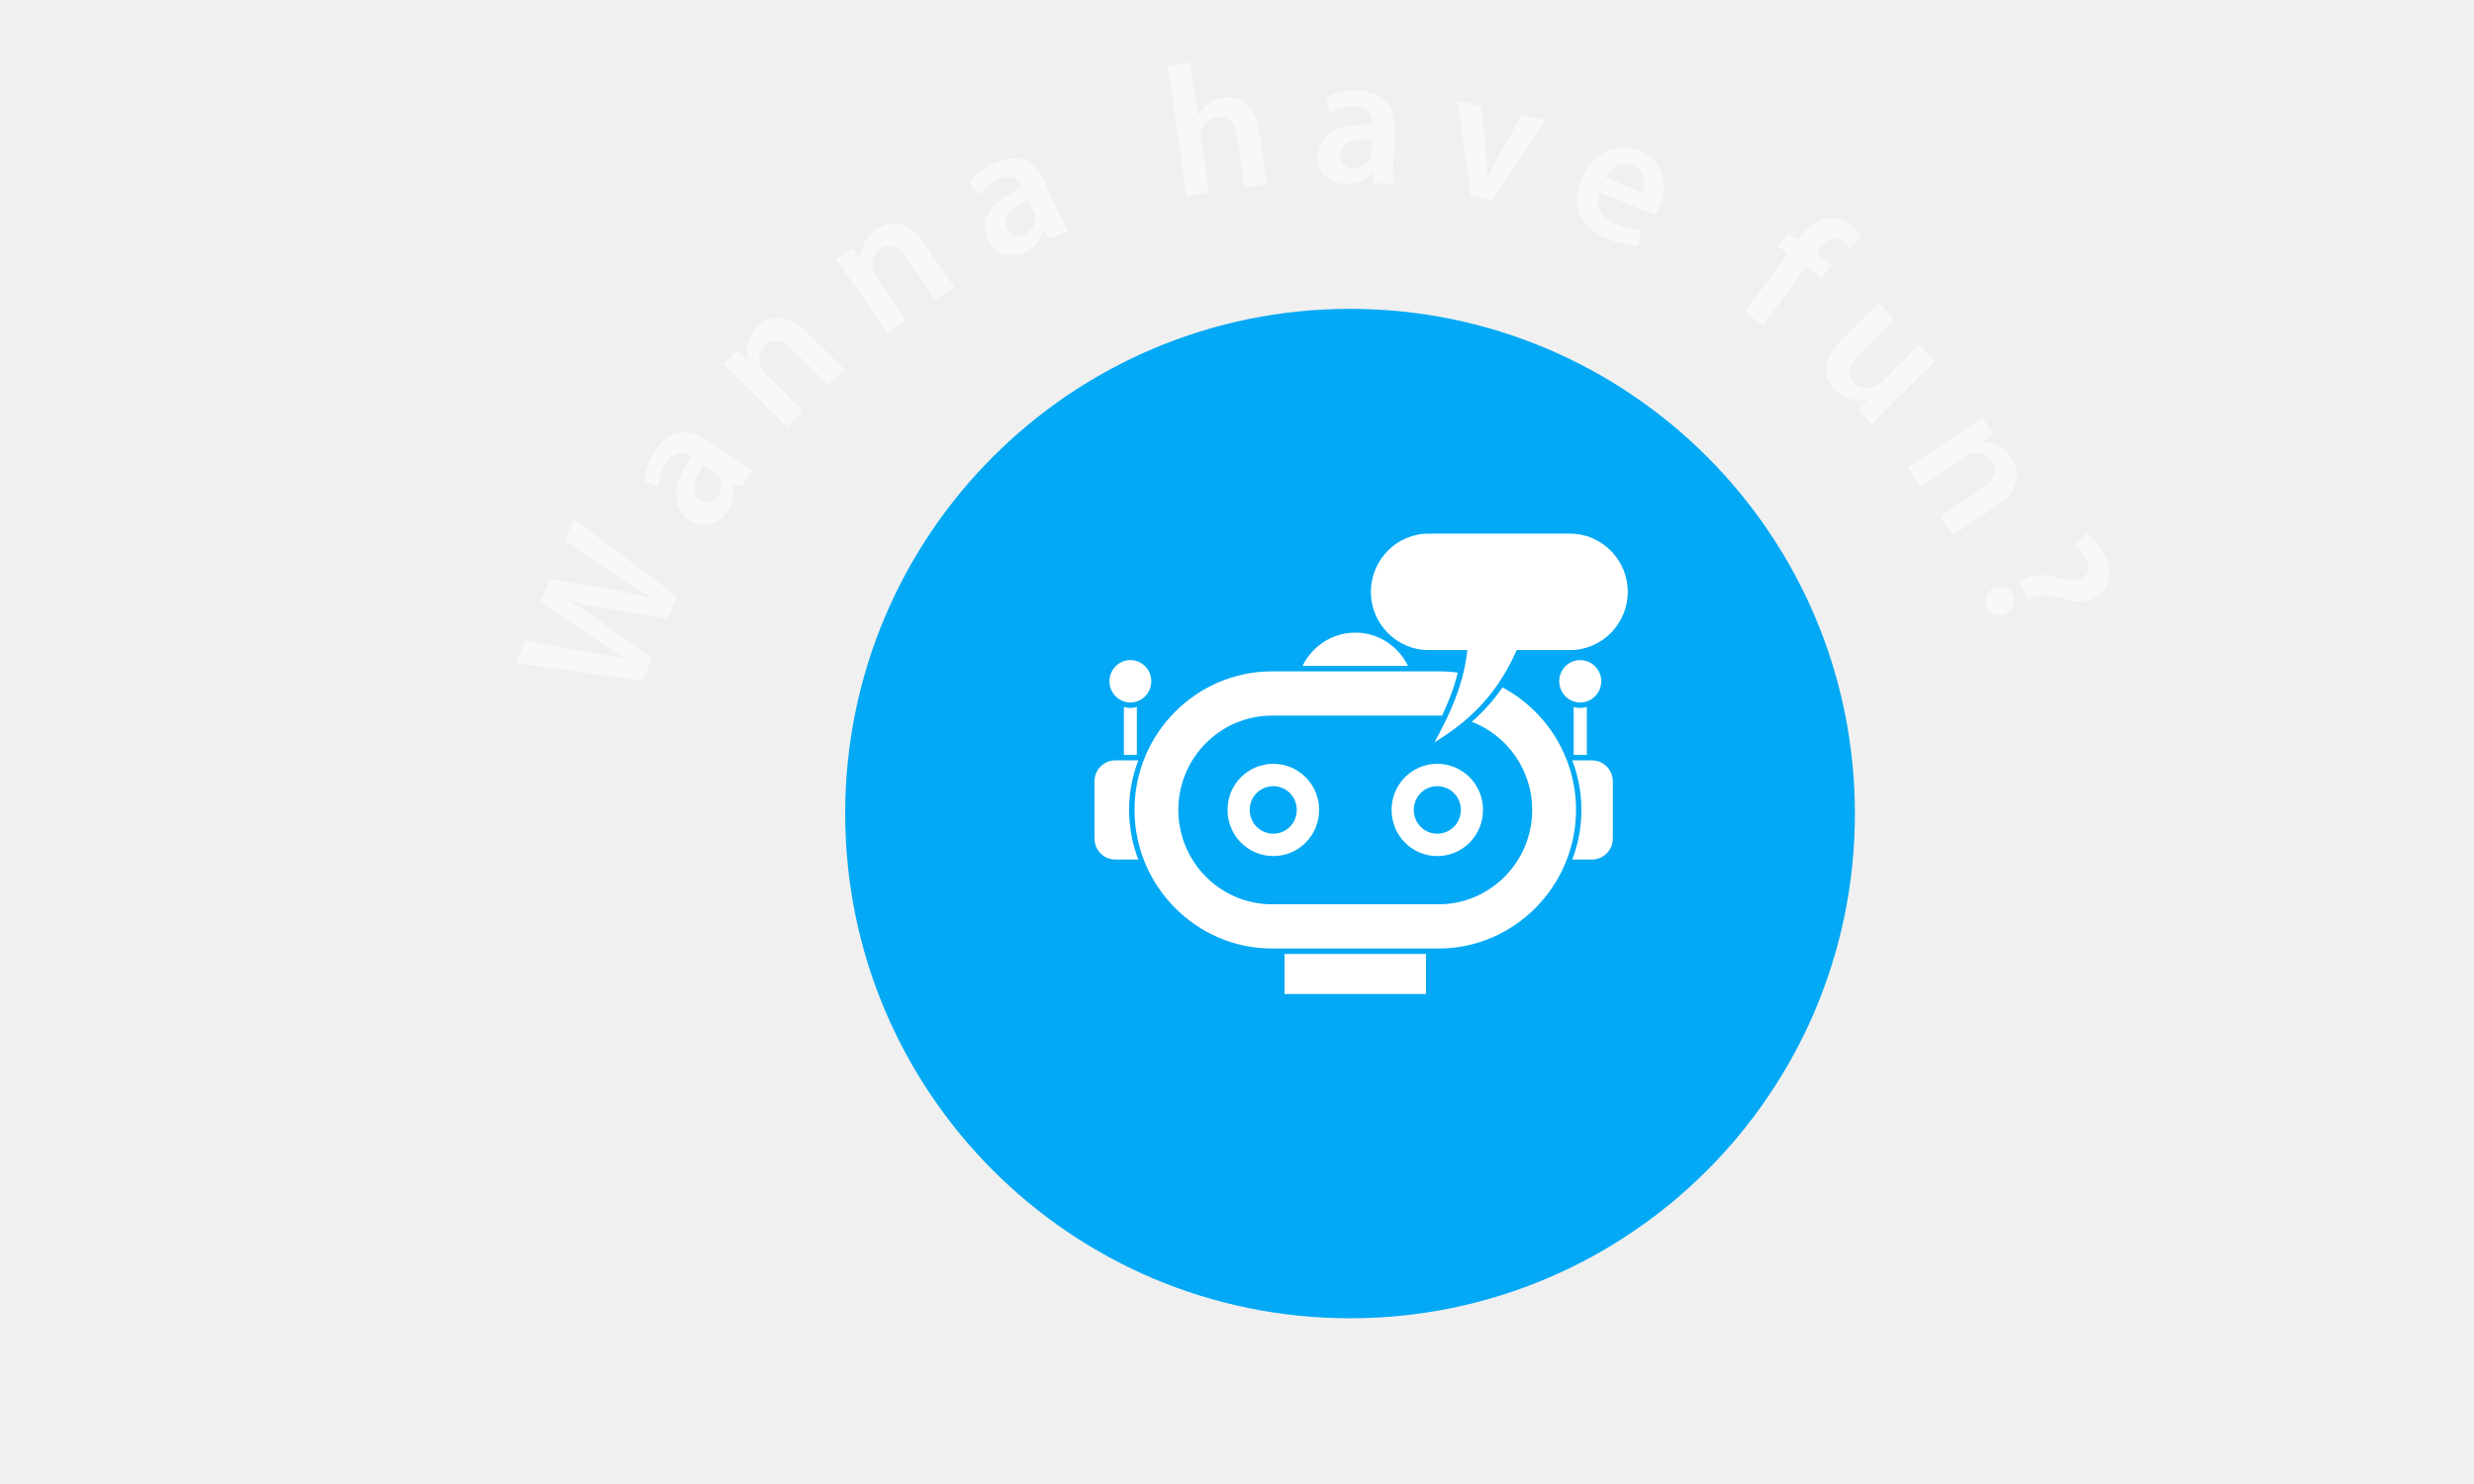
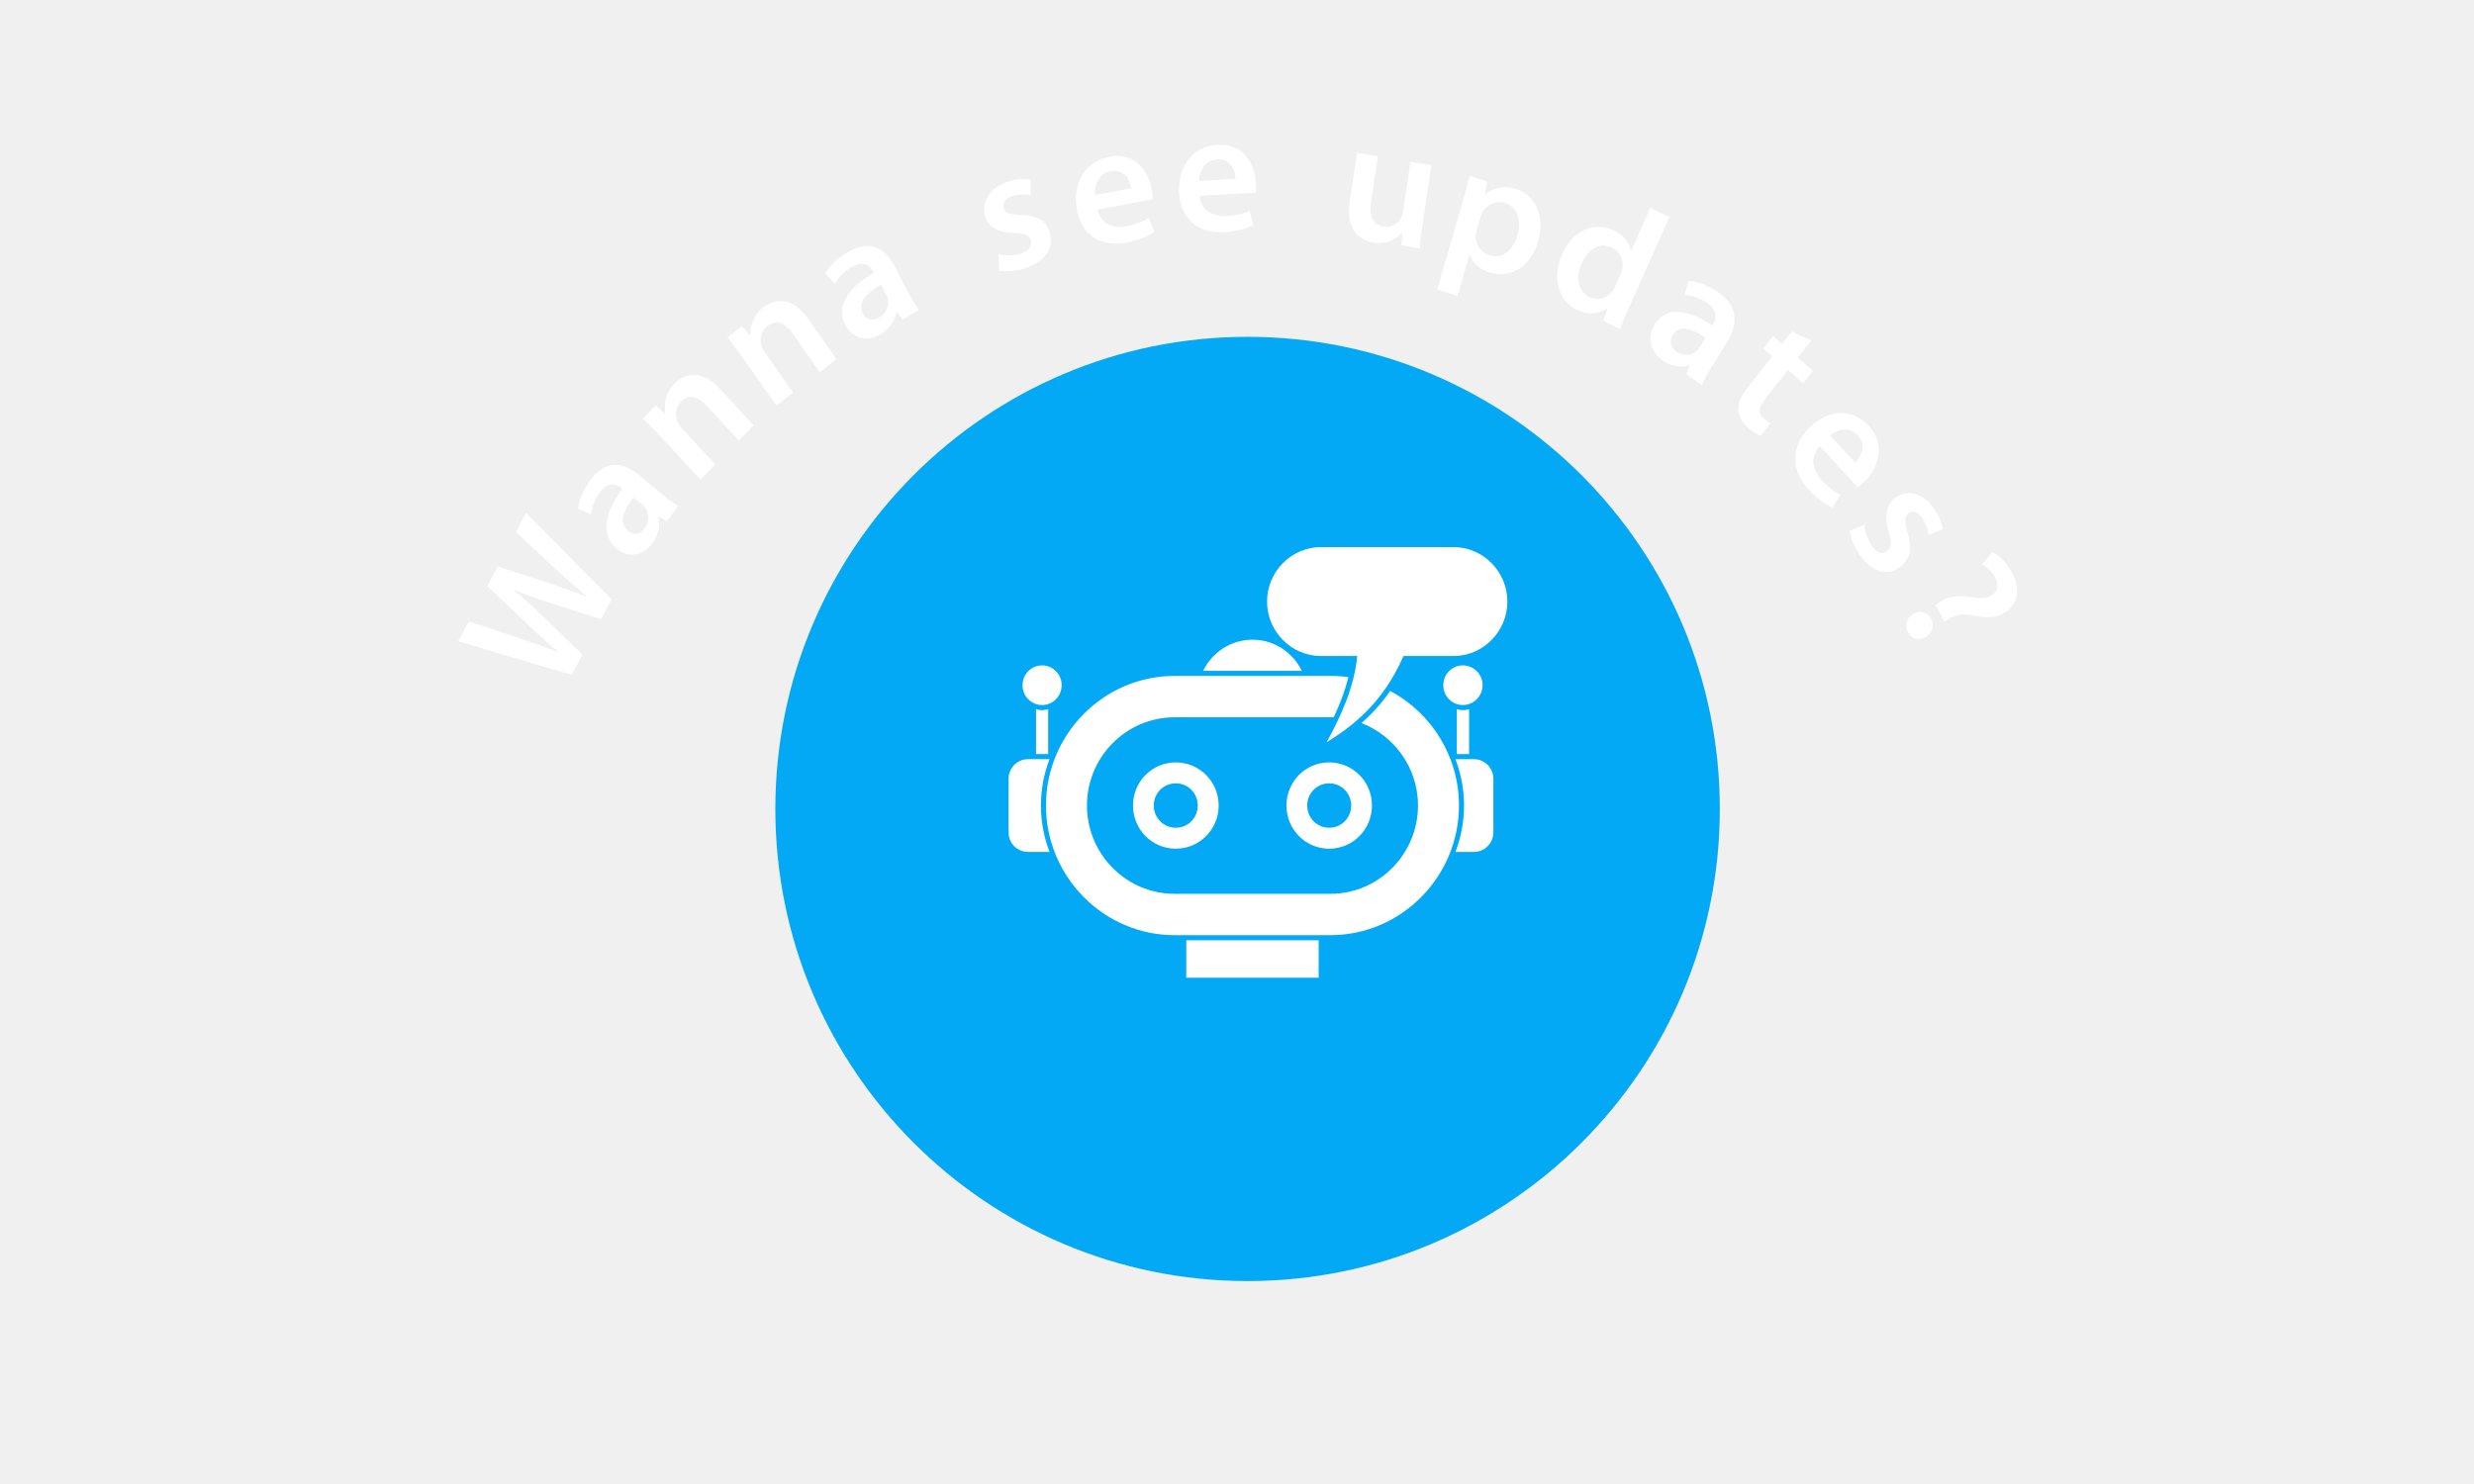
- <svg xmlns="http://www.w3.org/2000/svg" width="250" height="150" viewBox="0 0 324 197" fill="none">
+ <svg xmlns="http://www.w3.org/2000/svg" width="250" height="150" viewBox="0 0 351 197" fill="none">
+   <path d="M82.637 86.088L76.835 80.491C75.438 79.109 74.215 78.026 72.82 76.9L72.843 76.857C74.487 77.563 75.975 78.093 77.795 78.675L85.287 81.072L86.784 78.24L74.634 65.991L73.206 68.693L78.824 73.957C80.371 75.37 81.814 76.666 83.239 77.838L83.216 77.881C81.56 77.197 79.806 76.596 77.934 75.955L70.624 73.579L69.15 76.368L74.755 81.709C76.333 83.168 77.805 84.566 79.178 85.68L79.155 85.723C77.615 85.134 75.616 84.419 73.691 83.775L66.5 81.384L65.003 84.216L81.117 88.963L82.637 86.088Z" fill="white" />
+   <path d="M90.607 60.583C88.593 58.913 86.068 58.249 83.777 61.299C82.647 62.804 82.117 64.364 82.002 65.41L83.861 66.189C83.95 65.216 84.402 64.005 85.107 63.066C86.37 61.385 87.558 61.958 88.161 62.457L88.312 62.582C85.65 66.085 85.235 69.199 87.532 71.103C88.926 72.257 91.07 72.29 92.509 70.373C93.449 69.122 93.689 67.704 93.4 66.544L93.444 66.485L94.593 67.152L96.223 64.981C95.57 64.631 94.731 63.999 93.902 63.313L90.607 60.583ZM91.124 64.816C91.293 64.957 91.462 65.097 91.588 65.296C92.071 66.077 92.159 67.26 91.425 68.238C90.852 69.001 89.983 69.263 89.079 68.515C87.686 67.36 88.566 65.457 89.862 63.771L91.124 64.816Z" fill="white" />
+   <path d="M99.377 61.259L101.483 59.112L96.717 53.961C96.484 53.71 96.269 53.406 96.172 53.157C95.78 52.266 95.781 51.044 96.62 50.189C97.768 49.02 99.093 49.517 100.256 50.773L104.822 55.709L106.929 53.562L102.129 48.375C99.572 45.611 97.152 46.16 95.696 47.644C94.309 49.058 94.165 50.808 94.419 51.874L94.368 51.926L93.053 50.721L91.221 52.589C91.952 53.307 92.767 54.116 93.697 55.121L99.377 61.259Z" fill="white" />
+   <path d="M110.145 50.757L112.525 48.918L108.49 43.176C108.293 42.896 108.121 42.566 108.058 42.306C107.789 41.372 107.955 40.163 108.903 39.431C110.2 38.429 111.448 39.101 112.432 40.501L116.298 46.003L118.678 44.164L114.615 38.382C112.45 35.301 109.974 35.516 108.329 36.787C106.762 37.998 106.383 39.711 106.492 40.8L106.434 40.845L105.291 39.474L103.221 41.074C103.85 41.884 104.55 42.794 105.337 43.915L110.145 50.757Z" fill="white" />
+   <path d="M126.902 30.963C125.686 28.646 123.607 27.052 120.302 28.957C118.671 29.897 117.575 31.12 117.062 32.036L118.48 33.475C118.941 32.618 119.829 31.683 120.846 31.096C122.668 30.047 123.546 31.035 123.91 31.728L124.001 31.901C120.176 34.077 118.583 36.772 119.97 39.413C120.811 41.015 122.783 41.88 124.859 40.684C126.215 39.903 126.989 38.696 127.171 37.519L127.235 37.482L128.039 38.541L130.391 37.186C129.923 36.61 129.392 35.704 128.892 34.751L126.902 30.963ZM125.735 35.047C125.838 35.242 125.94 35.437 125.979 35.668C126.122 36.572 125.745 37.692 124.685 38.303C123.859 38.779 122.952 38.681 122.407 37.642C121.565 36.04 123.119 34.637 124.974 33.597L125.735 35.047Z" fill="white" />
+   <path d="M141.728 31.598C142.705 31.793 144.035 31.719 145.406 31.271C148.405 30.292 149.56 28.269 148.937 26.184C148.409 24.505 147.164 23.754 144.878 23.703C143.276 23.635 142.643 23.482 142.426 22.756C142.216 22.053 142.619 21.355 143.642 21.021C144.642 20.695 145.683 20.766 146.232 20.895L146.211 18.691C145.425 18.536 144.241 18.588 142.986 18.998C140.36 19.856 139.172 21.941 139.774 23.956C140.18 25.314 141.451 26.237 143.884 26.265C145.432 26.325 146.009 26.548 146.241 27.321C146.465 28.071 146.068 28.792 144.813 29.202C143.79 29.536 142.425 29.493 141.678 29.3L141.728 31.598Z" fill="white" />
+   <path d="M163.547 21.461C163.549 21.187 163.52 20.744 163.423 20.19C162.969 17.613 161.168 14.722 157.374 15.446C153.627 16.162 152.196 19.597 152.769 22.848C153.401 26.436 156.047 28.345 159.841 27.62C161.523 27.299 162.86 26.72 163.793 26.093L163.004 24.153C162.146 24.641 161.224 25.041 159.855 25.302C157.958 25.665 156.163 25.062 155.718 22.956L163.547 21.461ZM155.353 20.885C155.261 19.658 155.736 17.85 157.562 17.501C159.531 17.125 160.326 18.815 160.493 19.904L155.353 20.885Z" fill="white" />
+   <path d="M178.15 20.544C178.185 20.273 178.211 19.831 178.182 19.269C178.047 16.656 176.612 13.55 172.755 13.758C168.946 13.964 167.104 17.173 167.275 20.47C167.464 24.108 169.858 26.354 173.716 26.146C175.425 26.054 176.824 25.66 177.827 25.165L177.281 23.138C176.37 23.505 175.405 23.778 174.013 23.853C172.084 23.957 170.375 23.119 170.191 20.974L178.15 20.544ZM170.082 18.874C170.141 17.646 170.834 15.919 172.69 15.819C174.692 15.711 175.274 17.491 175.307 18.592L170.082 18.874Z" fill="white" />
+   <path d="M203.087 16.655L200.122 16.155L199.054 23.264C199.003 23.603 198.904 23.933 198.747 24.155C198.341 24.88 197.446 25.572 196.241 25.369C194.673 25.104 194.235 23.741 194.53 21.782L195.492 15.375L192.526 14.875L191.488 21.79C190.91 25.635 192.67 27.246 194.792 27.604C196.914 27.961 198.253 26.948 198.883 26.211L198.955 26.223L198.835 28.012L201.415 28.447C201.512 27.472 201.638 26.303 201.849 24.901L203.087 16.655Z" fill="white" />
+   <path d="M203.917 34.281L206.779 35.205L208.498 29.287L208.544 29.302C208.86 30.406 209.869 31.399 211.289 31.858C213.872 32.691 217.034 31.529 218.234 27.396C219.271 23.827 217.761 20.875 215.155 20.033C213.433 19.477 211.896 19.777 210.683 20.798L210.636 20.783L211.008 18.977L208.495 18.166C208.228 19.261 207.92 20.497 207.483 22L203.917 34.281ZM210.032 24.004C210.1 23.769 210.222 23.526 210.336 23.306C211.007 22.136 212.353 21.62 213.54 22.003C215.378 22.596 215.878 24.556 215.292 26.575C214.637 28.829 213.123 30.01 211.308 29.424C210.075 29.026 209.32 27.858 209.358 26.586C209.387 26.313 209.439 26.047 209.52 25.765L210.032 24.004Z" fill="white" />
+   <path d="M234.153 22.68L231.407 28.818L231.363 28.796C231.241 27.754 230.459 26.63 228.991 25.903C226.427 24.633 223.224 25.691 221.618 29.34C220.12 32.688 221.147 35.896 223.711 37.166C225.245 37.926 226.877 37.807 228.052 36.917L228.095 36.939L227.458 38.722L229.846 39.905C230.132 39.147 230.627 37.92 231.127 36.804L236.848 24.015L234.153 22.68ZM229.17 33.817C229.041 34.108 228.899 34.365 228.723 34.578C227.931 35.63 226.628 35.912 225.532 35.369C223.823 34.522 223.508 32.594 224.407 30.585C225.305 28.576 226.968 27.492 228.699 28.349C229.926 28.957 230.392 30.25 230.163 31.419C230.107 31.664 229.999 31.965 229.899 32.188L229.17 33.817Z" fill="white" />
+   <path d="M245.076 41.661C246.45 39.435 246.813 36.755 243.662 34.606C242.107 33.545 240.564 33.114 239.554 33.075L239.011 35.07C239.948 35.088 241.15 35.465 242.12 36.126C243.857 37.311 243.439 38.593 243.028 39.259L242.925 39.425C239.302 36.924 236.291 36.733 234.723 39.271C233.773 40.811 233.971 43.046 235.951 44.396C237.244 45.278 238.621 45.419 239.695 45.028L239.755 45.069L239.244 46.317L241.486 47.846C241.75 47.139 242.262 46.217 242.827 45.302L245.076 41.661ZM241.097 42.525C240.981 42.712 240.866 42.899 240.69 43.045C239.997 43.608 238.879 43.792 237.869 43.103C237.082 42.565 236.738 41.681 237.355 40.682C238.305 39.142 240.213 39.911 241.958 41.131L241.097 42.525Z" fill="white" />
+   <path d="M254.199 40.246L252.824 41.995L251.549 40.89L250.159 42.659L251.434 43.764L247.974 48.167C247.008 49.397 246.549 50.454 246.625 51.425C246.673 52.274 247.13 53.155 247.98 53.892C248.682 54.5 249.382 54.913 249.82 55.067L251.189 53.247C250.869 53.1 250.633 52.927 250.226 52.575C249.358 51.822 249.515 50.989 250.422 49.835L253.67 45.702L255.832 47.575L257.222 45.807L255.06 43.933L256.949 41.53L254.199 40.246Z" fill="white" />
+   <path d="M263.564 62.366C263.786 62.211 264.129 61.934 264.525 61.534C266.365 59.675 267.741 56.478 265.129 53.632C262.55 50.821 259.01 51.551 256.688 53.897C254.126 56.487 253.995 59.849 256.607 62.695C257.764 63.956 258.947 64.775 259.951 65.219L261.098 63.435C260.246 62.976 259.43 62.412 258.488 61.385C257.182 59.962 256.711 58.076 258.175 56.493L263.564 62.366ZM259.654 54.998C260.597 54.219 262.312 53.596 263.569 54.965C264.924 56.443 263.982 58.089 263.192 58.853L259.654 54.998Z" fill="white" />
+   <path d="M262.428 68.543C262.557 69.561 263.044 70.826 263.885 71.998C265.724 74.561 267.936 74.962 269.645 73.614C271.013 72.503 271.306 71.027 270.632 68.79C270.19 67.209 270.131 66.54 270.726 66.071C271.302 65.617 272.066 65.76 272.693 66.634C273.306 67.488 273.57 68.525 273.624 69.105L275.631 68.298C275.525 67.48 275.105 66.349 274.335 65.277C272.724 63.032 270.445 62.621 268.794 63.924C267.681 64.802 267.239 66.365 267.979 68.737C268.412 70.262 268.39 70.901 267.756 71.401C267.142 71.886 266.358 71.758 265.589 70.685C264.961 69.811 264.571 68.47 264.512 67.676L262.428 68.543Z" fill="white" />
+   <path d="M275.902 81.399L276.36 81.117C277.336 80.459 278.369 80.254 279.805 80.518C281.34 80.808 282.874 81.097 284.394 80.162C286.061 79.137 286.879 76.999 285.397 74.354C284.632 72.988 283.576 72.003 282.667 71.53L281.192 73.297C281.887 73.587 282.594 74.299 283.012 75.046C283.661 76.253 283.4 77.188 282.526 77.726C281.713 78.226 280.674 78.119 279.261 77.898C277.533 77.613 276.173 77.933 275.129 78.719L274.599 79.073L275.902 81.399ZM270.689 82.941C271.251 83.944 272.317 84.148 273.234 83.585C274.18 82.974 274.488 81.924 273.95 80.964C273.424 80.025 272.375 79.753 271.417 80.342C270.501 80.906 270.163 82.003 270.689 82.941Z" fill="white" />
  <circle cx="177" cy="108" r="67" fill="#03A9F4" />
  <path d="M177.709 83.98C174.623 83.98 171.967 85.791 170.698 88.4H184.695C183.427 85.791 180.772 83.98 177.709 83.98Z" fill="white" />
  <path d="M206.682 93.834V100.212H208.429V93.834C208.142 93.931 207.855 93.98 207.543 93.98C207.233 93.98 206.946 93.931 206.682 93.834Z" fill="white" />
  <path d="M188.571 104.366C190.317 104.366 191.705 105.768 191.705 107.506C191.705 109.27 190.317 110.671 188.571 110.671C186.847 110.671 185.46 109.27 185.46 107.506C185.46 105.768 186.847 104.366 188.571 104.366ZM182.517 107.506C182.517 110.913 185.22 113.642 188.571 113.642C191.943 113.642 194.647 110.913 194.647 107.506C194.647 104.125 191.943 101.396 188.571 101.396C185.22 101.396 182.517 104.125 182.517 107.506Z" fill="white" />
  <path d="M187.422 86.299H192.566C192.112 90.743 190.317 94.704 188.212 98.546C191.537 96.444 196.036 93.327 199.122 86.299H206.204C210.414 86.299 213.86 82.82 213.86 78.569C213.86 74.318 210.414 70.839 206.204 70.839H187.422C183.211 70.839 179.766 74.318 179.766 78.569C179.766 82.82 183.211 86.299 187.422 86.299Z" fill="white" />
  <path d="M210.343 90.428C210.343 88.883 209.075 87.627 207.543 87.627C206.012 87.627 204.768 88.883 204.768 90.428C204.768 91.999 206.012 93.255 207.543 93.255C209.075 93.255 210.343 91.999 210.343 90.428Z" fill="white" />
  <path d="M148.902 100.937H145.84C144.309 100.937 143.088 102.193 143.088 103.715V111.324C143.088 112.845 144.309 114.101 145.84 114.101H148.902C148.113 112.047 147.682 109.825 147.682 107.506C147.682 105.212 148.113 102.99 148.902 100.937Z" fill="white" />
  <path d="M147.849 93.255C149.381 93.255 150.624 91.999 150.624 90.428C150.624 88.883 149.381 87.627 147.849 87.627C146.318 87.627 145.074 88.883 145.074 90.428C145.074 91.999 146.318 93.255 147.849 93.255Z" fill="white" />
  <path d="M209.122 100.937H206.491C207.28 102.99 207.711 105.212 207.711 107.506C207.711 109.825 207.28 112.047 206.491 114.101H209.122C210.63 114.101 211.874 112.845 211.874 111.324V103.715C211.874 102.193 210.63 100.937 209.122 100.937Z" fill="white" />
  <path d="M168.306 131.952H187.087V126.638H168.306V131.952Z" fill="white" />
  <path d="M197.231 91.25C196.059 92.965 194.719 94.439 193.164 95.815C197.83 97.603 201.179 102.193 201.179 107.506C201.179 114.415 195.605 120.043 188.762 120.043H166.631C159.788 120.043 154.213 114.415 154.213 107.506C154.213 100.622 159.788 94.994 166.631 94.994H188.762C188.929 94.994 189.073 94.994 189.217 94.994C190.078 93.159 190.82 91.274 191.298 89.294C190.484 89.173 189.623 89.124 188.762 89.124H166.631C156.606 89.124 148.399 97.386 148.399 107.506C148.399 117.627 156.606 125.913 166.631 125.913H188.762C198.787 125.913 206.993 117.627 206.993 107.506C206.993 100.478 203.022 94.343 197.231 91.25Z" fill="white" />
  <path d="M146.988 93.834V100.212H148.71V93.834C148.448 93.931 148.16 93.98 147.849 93.98C147.539 93.98 147.251 93.931 146.988 93.834Z" fill="white" />
  <path d="M169.933 107.506C169.933 109.27 168.545 110.671 166.823 110.671C165.076 110.671 163.689 109.27 163.689 107.506C163.689 105.768 165.076 104.366 166.823 104.366C168.545 104.366 169.933 105.768 169.933 107.506ZM160.746 107.506C160.746 110.913 163.448 113.642 166.823 113.642C170.172 113.642 172.899 110.913 172.899 107.506C172.899 104.125 170.172 101.396 166.823 101.396C163.448 101.396 160.746 104.125 160.746 107.506Z" fill="white" />
-   <path d="M84.341 87.365L77.846 82.726C76.277 81.575 74.918 80.692 73.382 79.791L73.4 79.745C75.14 80.201 76.702 80.507 78.605 80.817L86.44 82.094L87.625 79.118L73.959 68.888L72.828 71.728L79.102 76.067C80.824 77.227 82.429 78.287 84.001 79.229L83.983 79.274C82.234 78.841 80.395 78.503 78.433 78.143L70.784 76.862L69.618 79.792L75.886 84.209C77.645 85.41 79.291 86.565 80.805 87.457L80.787 87.502C79.165 87.146 77.066 86.732 75.05 86.376L67.519 85.063L66.335 88.039L83.139 90.386L84.341 87.365Z" fill="#F8F8F8" />
-   <path d="M91.772 58.52C89.608 57.05 86.987 56.6 84.844 59.755C83.786 61.313 83.345 62.876 83.295 63.906L85.243 64.52C85.272 63.564 85.655 62.346 86.315 61.376C87.496 59.636 88.747 60.101 89.394 60.541L89.556 60.651C87.063 64.278 86.84 67.348 89.307 69.024C90.804 70.041 92.996 69.904 94.342 67.922C95.222 66.627 95.376 65.225 95.006 64.116L95.047 64.055L96.263 64.615L97.788 62.37C97.099 62.079 96.202 61.529 95.312 60.925L91.772 58.52ZM92.571 62.61C92.753 62.733 92.935 62.857 93.076 63.041C93.619 63.765 93.785 64.913 93.098 65.924C92.562 66.713 91.691 67.038 90.72 66.378C89.224 65.361 90 63.435 91.216 61.689L92.571 62.61Z" fill="#F8F8F8" />
-   <path d="M102.325 56.692L104.438 54.551L99.443 49.622C99.2 49.381 98.973 49.089 98.868 48.848C98.447 47.986 98.422 46.793 99.263 45.94C100.414 44.774 101.783 45.232 103.001 46.434L107.787 51.158L109.9 49.017L104.87 44.053C102.19 41.408 99.722 41.995 98.262 43.474C96.87 44.884 96.76 46.596 97.044 47.632L96.993 47.684L95.619 46.535L93.781 48.397C94.546 49.083 95.399 49.856 96.373 50.818L102.325 56.692Z" fill="#F8F8F8" />
-   <path d="M115.581 44.199L118.06 42.496L114.086 36.712C113.893 36.43 113.725 36.1 113.667 35.843C113.417 34.917 113.618 33.741 114.605 33.062C115.956 32.135 117.214 32.843 118.183 34.254L121.99 39.797L124.469 38.094L120.468 32.269C118.336 29.165 115.801 29.275 114.088 30.452C112.455 31.573 112.024 33.234 112.106 34.304L112.046 34.346L110.914 32.958L108.758 34.439C109.38 35.258 110.071 36.178 110.846 37.306L115.581 44.199Z" fill="#F8F8F8" />
-   <path d="M136.51 24.185C135.444 21.796 133.453 20.033 129.969 21.588C128.25 22.355 127.053 23.452 126.468 24.302L127.801 25.849C128.329 25.051 129.296 24.218 130.367 23.74C132.288 22.883 133.106 23.937 133.425 24.651L133.505 24.83C129.475 26.601 127.669 29.094 128.885 31.818C129.622 33.471 131.558 34.508 133.746 33.532C135.175 32.894 136.045 31.783 136.314 30.645L136.381 30.615L137.12 31.731L139.599 30.625C139.166 30.015 138.693 29.075 138.254 28.093L136.51 24.185ZM135.037 28.082C135.126 28.283 135.216 28.484 135.239 28.715C135.319 29.616 134.857 30.68 133.74 31.178C132.869 31.567 131.958 31.384 131.48 30.312C130.742 28.66 132.416 27.431 134.369 26.586L135.037 28.082Z" fill="#F8F8F8" />
-   <path d="M155.282 25.939L158.259 25.512L157.245 18.445C157.2 18.13 157.179 17.812 157.237 17.532C157.448 16.587 158.159 15.695 159.321 15.528C160.967 15.292 161.784 16.509 162.027 18.203L162.979 24.835L165.956 24.407L164.959 17.461C164.417 13.685 162.12 12.656 160.111 12.944C159.361 13.052 158.687 13.347 158.13 13.772C157.571 14.174 157.128 14.707 156.845 15.315L156.797 15.322L155.793 8.327L152.816 8.755L155.282 25.939Z" fill="#F8F8F8" />
-   <path d="M182.916 17.279C183.019 14.665 182.016 12.202 178.204 12.051C176.323 11.977 174.763 12.429 173.862 12.931L174.371 14.909C175.198 14.428 176.434 14.11 177.607 14.157C179.708 14.24 179.974 15.547 179.943 16.329L179.936 16.525C175.539 16.326 172.815 17.76 172.696 20.741C172.625 22.549 173.9 24.337 176.294 24.431C177.858 24.493 179.13 23.883 179.875 22.983L179.949 22.986L180.116 24.314L182.828 24.421C182.711 23.682 182.704 22.63 182.746 21.555L182.916 17.279ZM179.867 20.119C179.858 20.339 179.849 20.559 179.767 20.776C179.44 21.619 178.554 22.367 177.332 22.319C176.379 22.281 175.643 21.714 175.69 20.541C175.761 18.733 177.807 18.373 179.931 18.482L179.867 20.119Z" fill="#F8F8F8" />
-   <path d="M191.256 13.39L193.054 25.966L195.945 26.593L202.917 15.922L199.834 15.252L196.689 20.75C196.15 21.734 195.69 22.585 195.267 23.494L195.195 23.478C195.188 22.476 195.151 21.492 195.04 20.392L194.434 14.08L191.256 13.39Z" fill="#F8F8F8" />
-   <path d="M217.499 28.534C217.646 28.303 217.858 27.914 218.071 27.393C219.061 24.972 219.086 21.548 215.51 20.086C211.979 18.643 208.948 20.759 207.699 23.814C206.321 27.187 207.528 30.243 211.104 31.704C212.689 32.352 214.122 32.595 215.239 32.576L215.609 30.508C214.628 30.451 213.64 30.284 212.35 29.757C210.561 29.026 209.374 27.537 210.12 25.517L217.499 28.534ZM210.916 23.571C211.492 22.485 212.855 21.22 214.575 21.923C216.431 22.681 216.199 24.541 215.76 25.551L210.916 23.571Z" fill="#F8F8F8" />
-   <path d="M231.817 43.211L237.535 35.427L239.604 36.947L240.936 35.134L238.847 33.6L239.209 33.107C240.078 31.925 241.21 31.209 242.412 32.092C242.866 32.425 243.123 32.736 243.327 33.037L244.859 31.28C244.572 30.887 244.146 30.393 243.496 29.915C242.649 29.293 241.515 28.854 240.313 29.003C238.906 29.183 237.659 30.178 236.747 31.42L236.443 31.834L235.143 30.878L233.811 32.691L235.111 33.647L229.393 41.431L231.817 43.211Z" fill="#F8F8F8" />
-   <path d="M254.672 47.879L252.559 45.739L247.443 50.788C247.199 51.029 246.921 51.234 246.661 51.319C245.898 51.66 244.757 51.687 243.898 50.817C242.781 49.686 243.24 48.34 244.649 46.949L249.261 42.397L247.149 40.257L242.171 45.169C239.404 47.9 239.873 50.22 241.385 51.751C242.896 53.283 244.591 53.259 245.543 53.041L245.595 53.093L244.427 54.451L246.265 56.313C246.927 55.592 247.728 54.732 248.737 53.736L254.672 47.879Z" fill="#F8F8F8" />
-   <path d="M251.025 62.075L252.695 64.576L258.532 60.679C258.816 60.489 259.148 60.325 259.406 60.271C260.335 60.033 261.508 60.249 262.174 61.245C263.083 62.608 262.359 63.856 260.935 64.807L255.343 68.541L257.013 71.042L262.89 67.118C266.022 65.027 265.945 62.49 264.791 60.762C263.691 59.115 262.036 58.662 260.965 58.73L260.924 58.669L262.327 57.556L260.874 55.38C260.047 55.991 259.118 56.67 257.98 57.431L251.025 62.075Z" fill="#F8F8F8" />
-   <path d="M266.916 79.647L267.408 79.428C268.461 78.907 269.526 78.834 270.951 79.271C272.473 79.745 273.995 80.219 275.626 79.493C277.413 78.698 278.455 76.709 277.223 73.939C276.587 72.509 275.619 71.415 274.747 70.839L273.079 72.383C273.752 72.753 274.395 73.538 274.743 74.32C275.277 75.581 274.92 76.462 273.982 76.879C273.11 77.267 272.07 77.034 270.665 76.642C268.946 76.148 267.539 76.293 266.404 76.931L265.833 77.212L266.916 79.647ZM261.492 80.507C261.959 81.557 263.017 81.89 264 81.453C265.018 80.973 265.434 79.985 264.987 78.98C264.55 77.997 263.517 77.6 262.489 78.057C261.506 78.494 261.055 79.524 261.492 80.507Z" fill="#F8F8F8" />
</svg>
